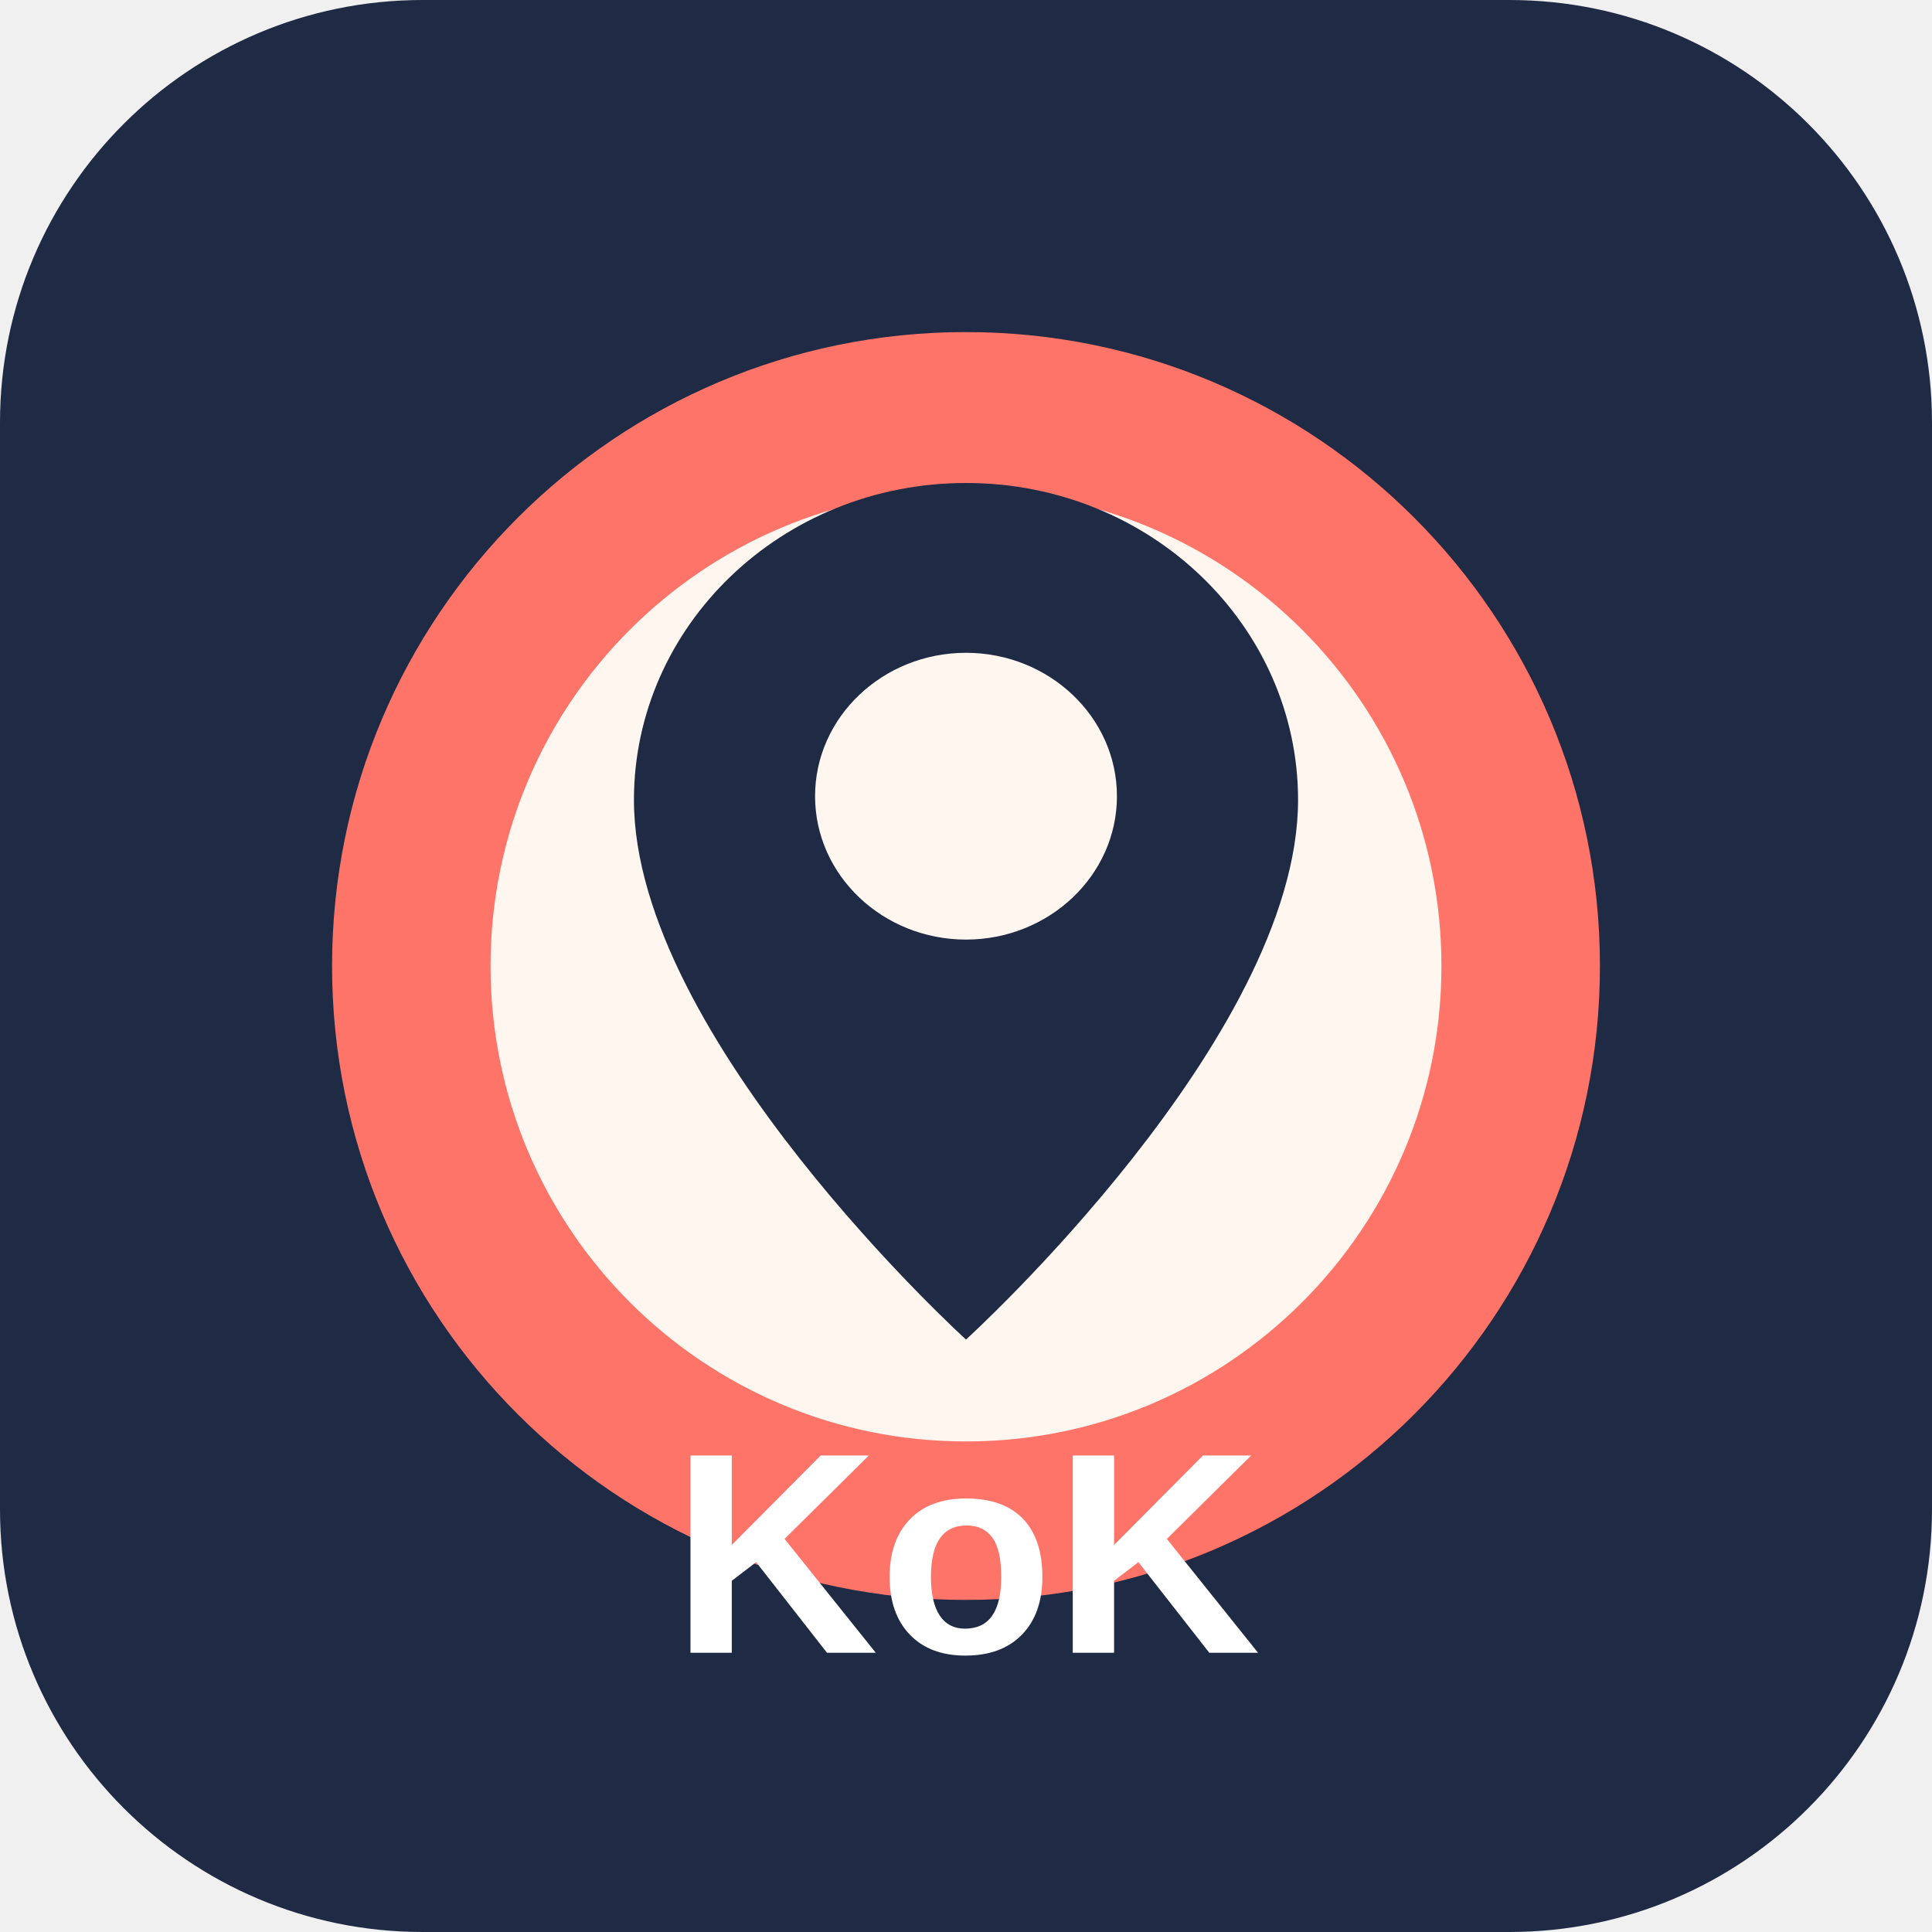
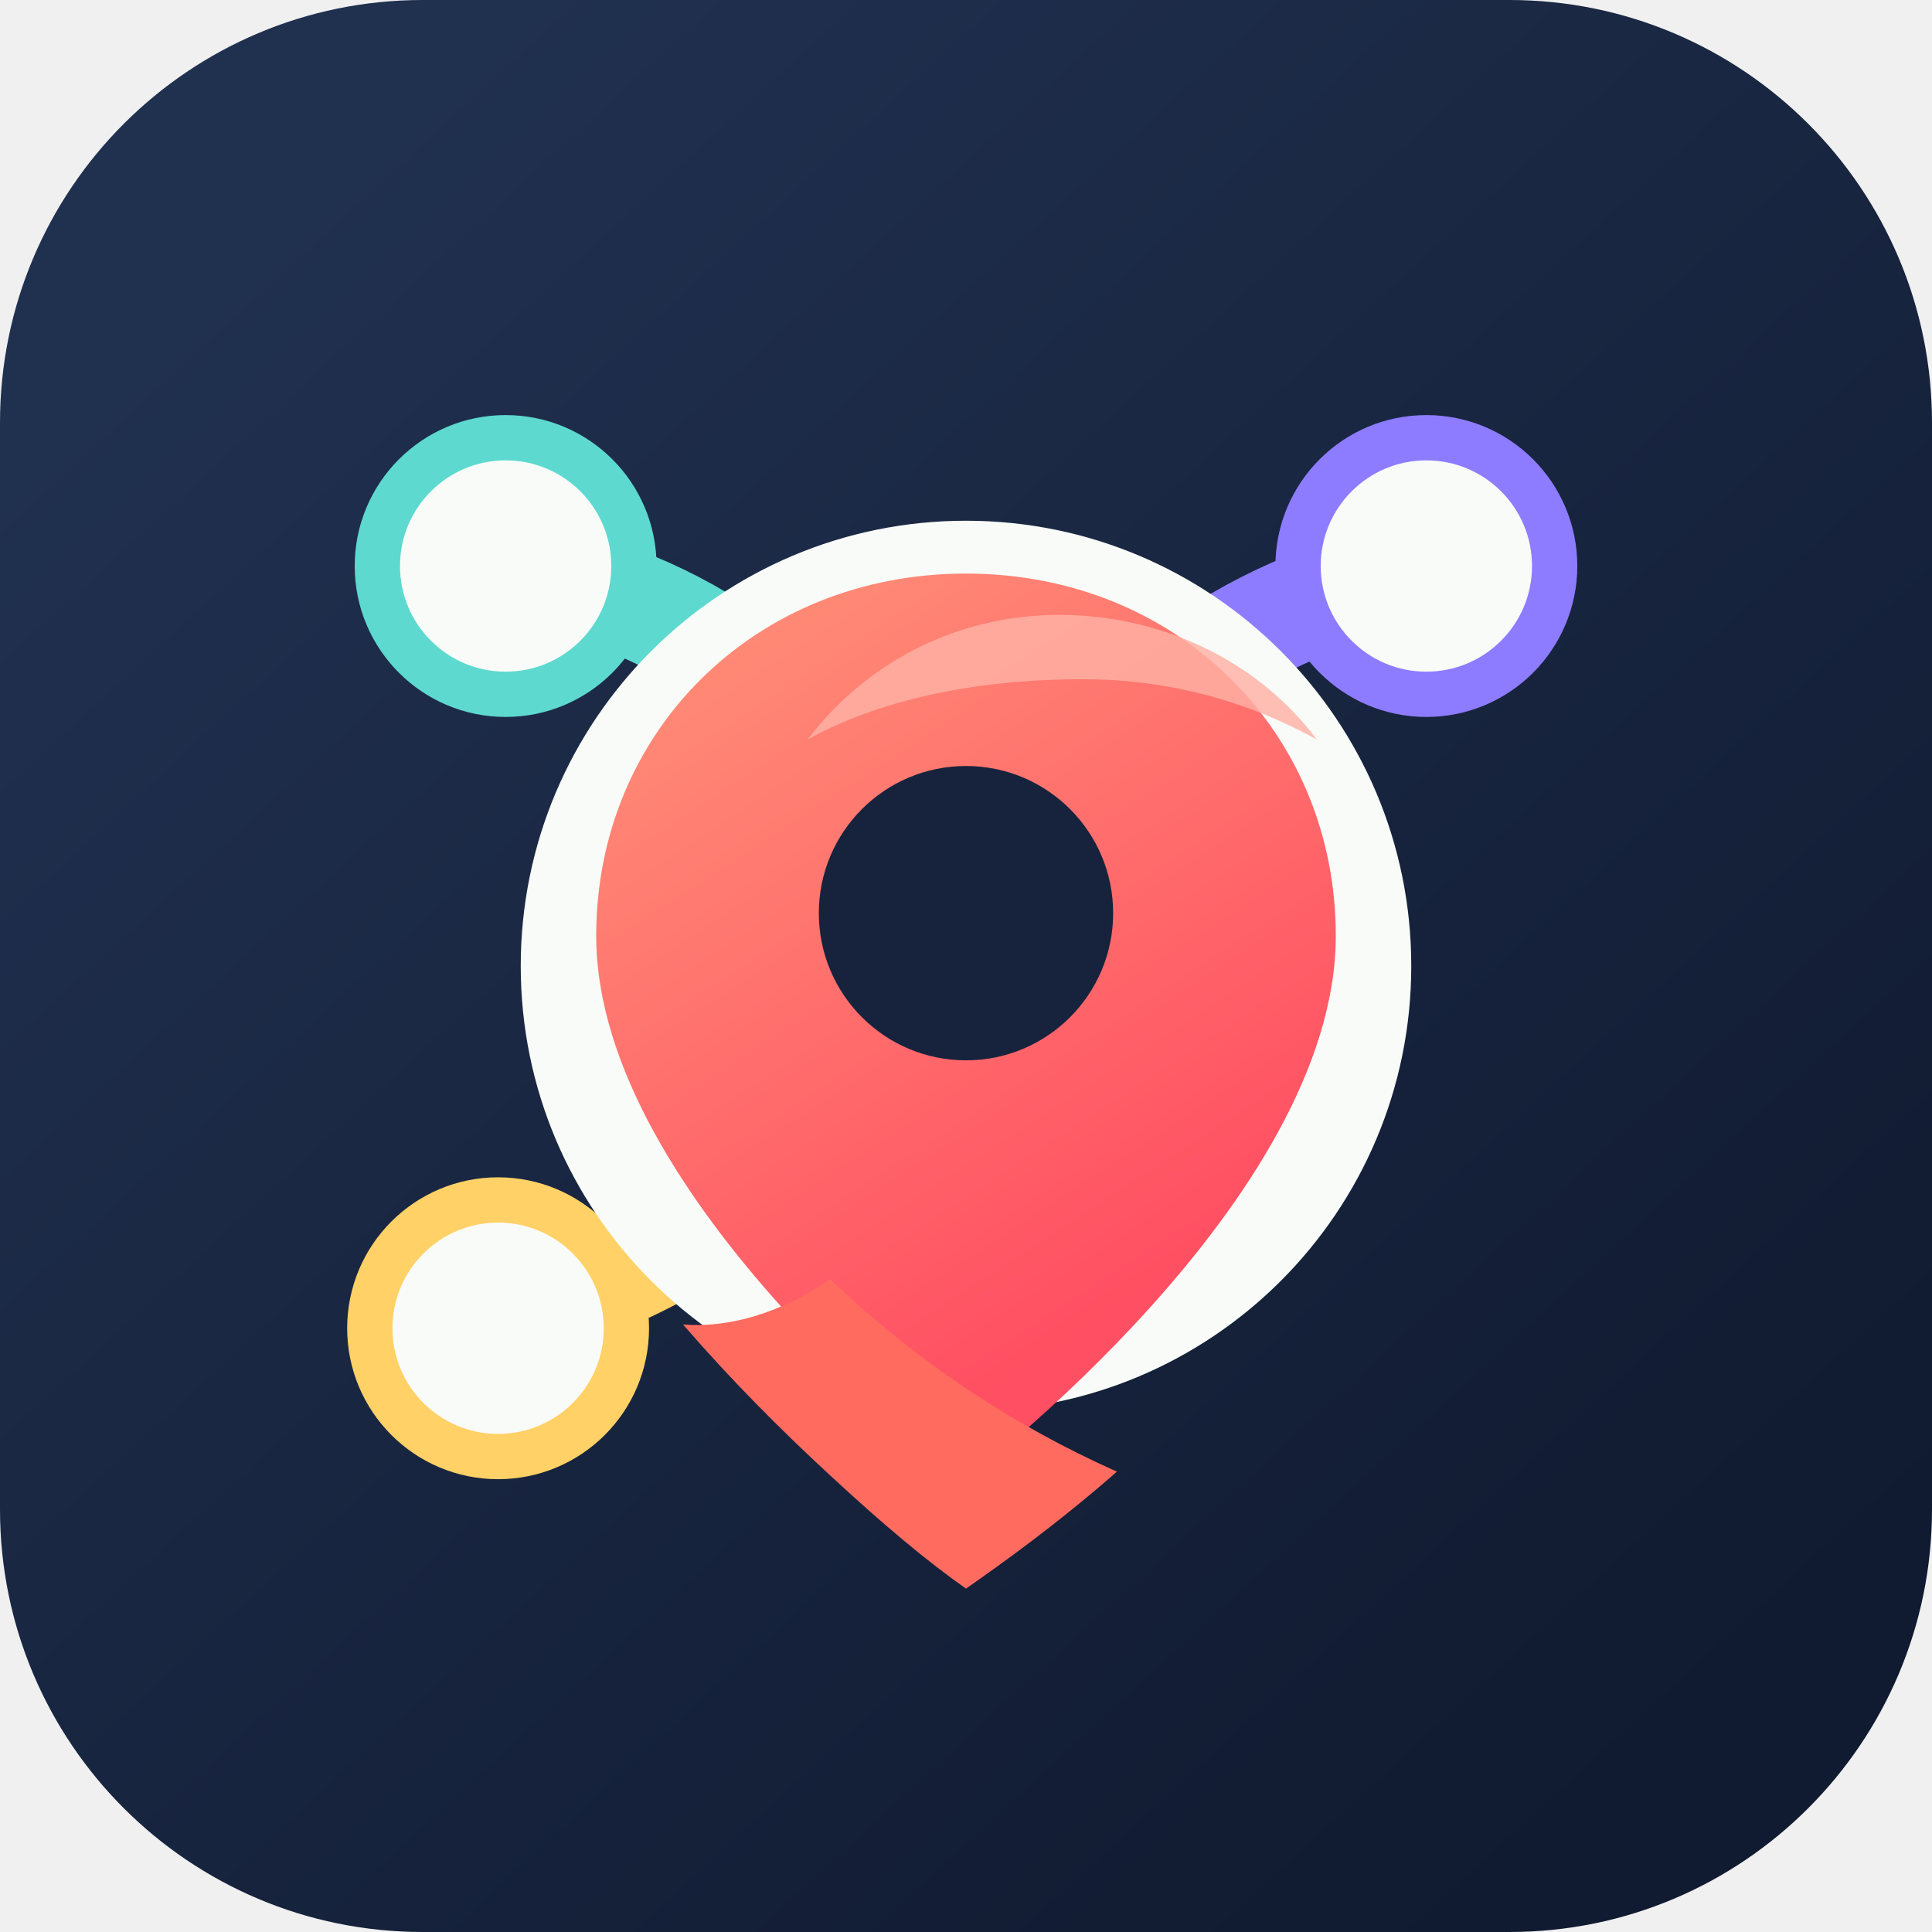
<svg xmlns="http://www.w3.org/2000/svg" width="512" height="512" viewBox="0 0 512 512" role="img" aria-label="KoK">
-   <rect width="512" height="512" rx="112" fill="#1f2a44" />
-   <circle cx="256" cy="256" r="168" fill="#ff7468" />
-   <circle cx="256" cy="256" r="126" fill="#fff6ef" />
-   <path d="M256 128c-49 0-88 38-88 84 0 63 88 143 88 143s88-80 88-143c0-46-39-84-88-84Zm0 121c-22 0-40-17-40-38s18-38 40-38 40 17 40 38-18 38-40 38Z" fill="#1f2a44" />
-   <text x="256" y="438" text-anchor="middle" font-family="Arial, Helvetica, sans-serif" font-size="76" font-weight="800" fill="#ffffff">KoK</text>
+   <defs>
+     <linearGradient id="kok-bg" x1="72" y1="58" x2="448" y2="466" gradientUnits="userSpaceOnUse">
+       <stop offset="0" stop-color="#20304f" />
+       <stop offset="1" stop-color="#101a30" />
+     </linearGradient>
+     <linearGradient id="kok-pin" x1="204" y1="162" x2="316" y2="334" gradientUnits="userSpaceOnUse">
+       <stop offset="0" stop-color="#ff8a76" />
+       <stop offset="1" stop-color="#ff4f62" />
+     </linearGradient>
+   </defs>
+   <rect width="512" height="512" rx="112" fill="url(#kok-bg)" />
+   <path d="M145 153c43 10 75 36 106 86" fill="none" stroke="#5dd9d0" stroke-width="28" stroke-linecap="round" />
+   <path d="M370 153c-44 10-77 36-108 86" fill="none" stroke="#8d7cff" stroke-width="28" stroke-linecap="round" />
+   <path d="M137 347c49-13 84-43 118-97" fill="none" stroke="#ffd166" stroke-width="28" stroke-linecap="round" />
+   <circle cx="134" cy="150" r="34" fill="#f8fbf7" stroke="#5dd9d0" stroke-width="12" />
+   <circle cx="378" cy="150" r="34" fill="#f8fbf7" stroke="#8d7cff" stroke-width="12" />
+   <circle cx="132" cy="352" r="34" fill="#f8fbf7" stroke="#ffd166" stroke-width="12" />
+   <circle cx="256" cy="256" r="118" fill="#f8fbf7" />
+   <path d="M256 152c-56 0-98 42-98 96 0 70 98 144 98 144s98-74 98-144c0-54-42-96-98-96Z" fill="url(#kok-pin)" />
+   <circle cx="256" cy="242" r="39" fill="#17233c" />
+   <path d="M220 339c23 22 49 39 76 51-16 14-30 24-40 31-10-7-22-17-36-30-13-12-26-25-39-40 12 1 26-3 39-12Z" fill="#ff6b5f" />
+   <path d="M214 196c16-21 41-34 70-33 26 1 50 13 65 33-18-10-39-16-62-16-30 0-55 6-73 16Z" fill="#ffb1a5" opacity=".82" />
</svg>
